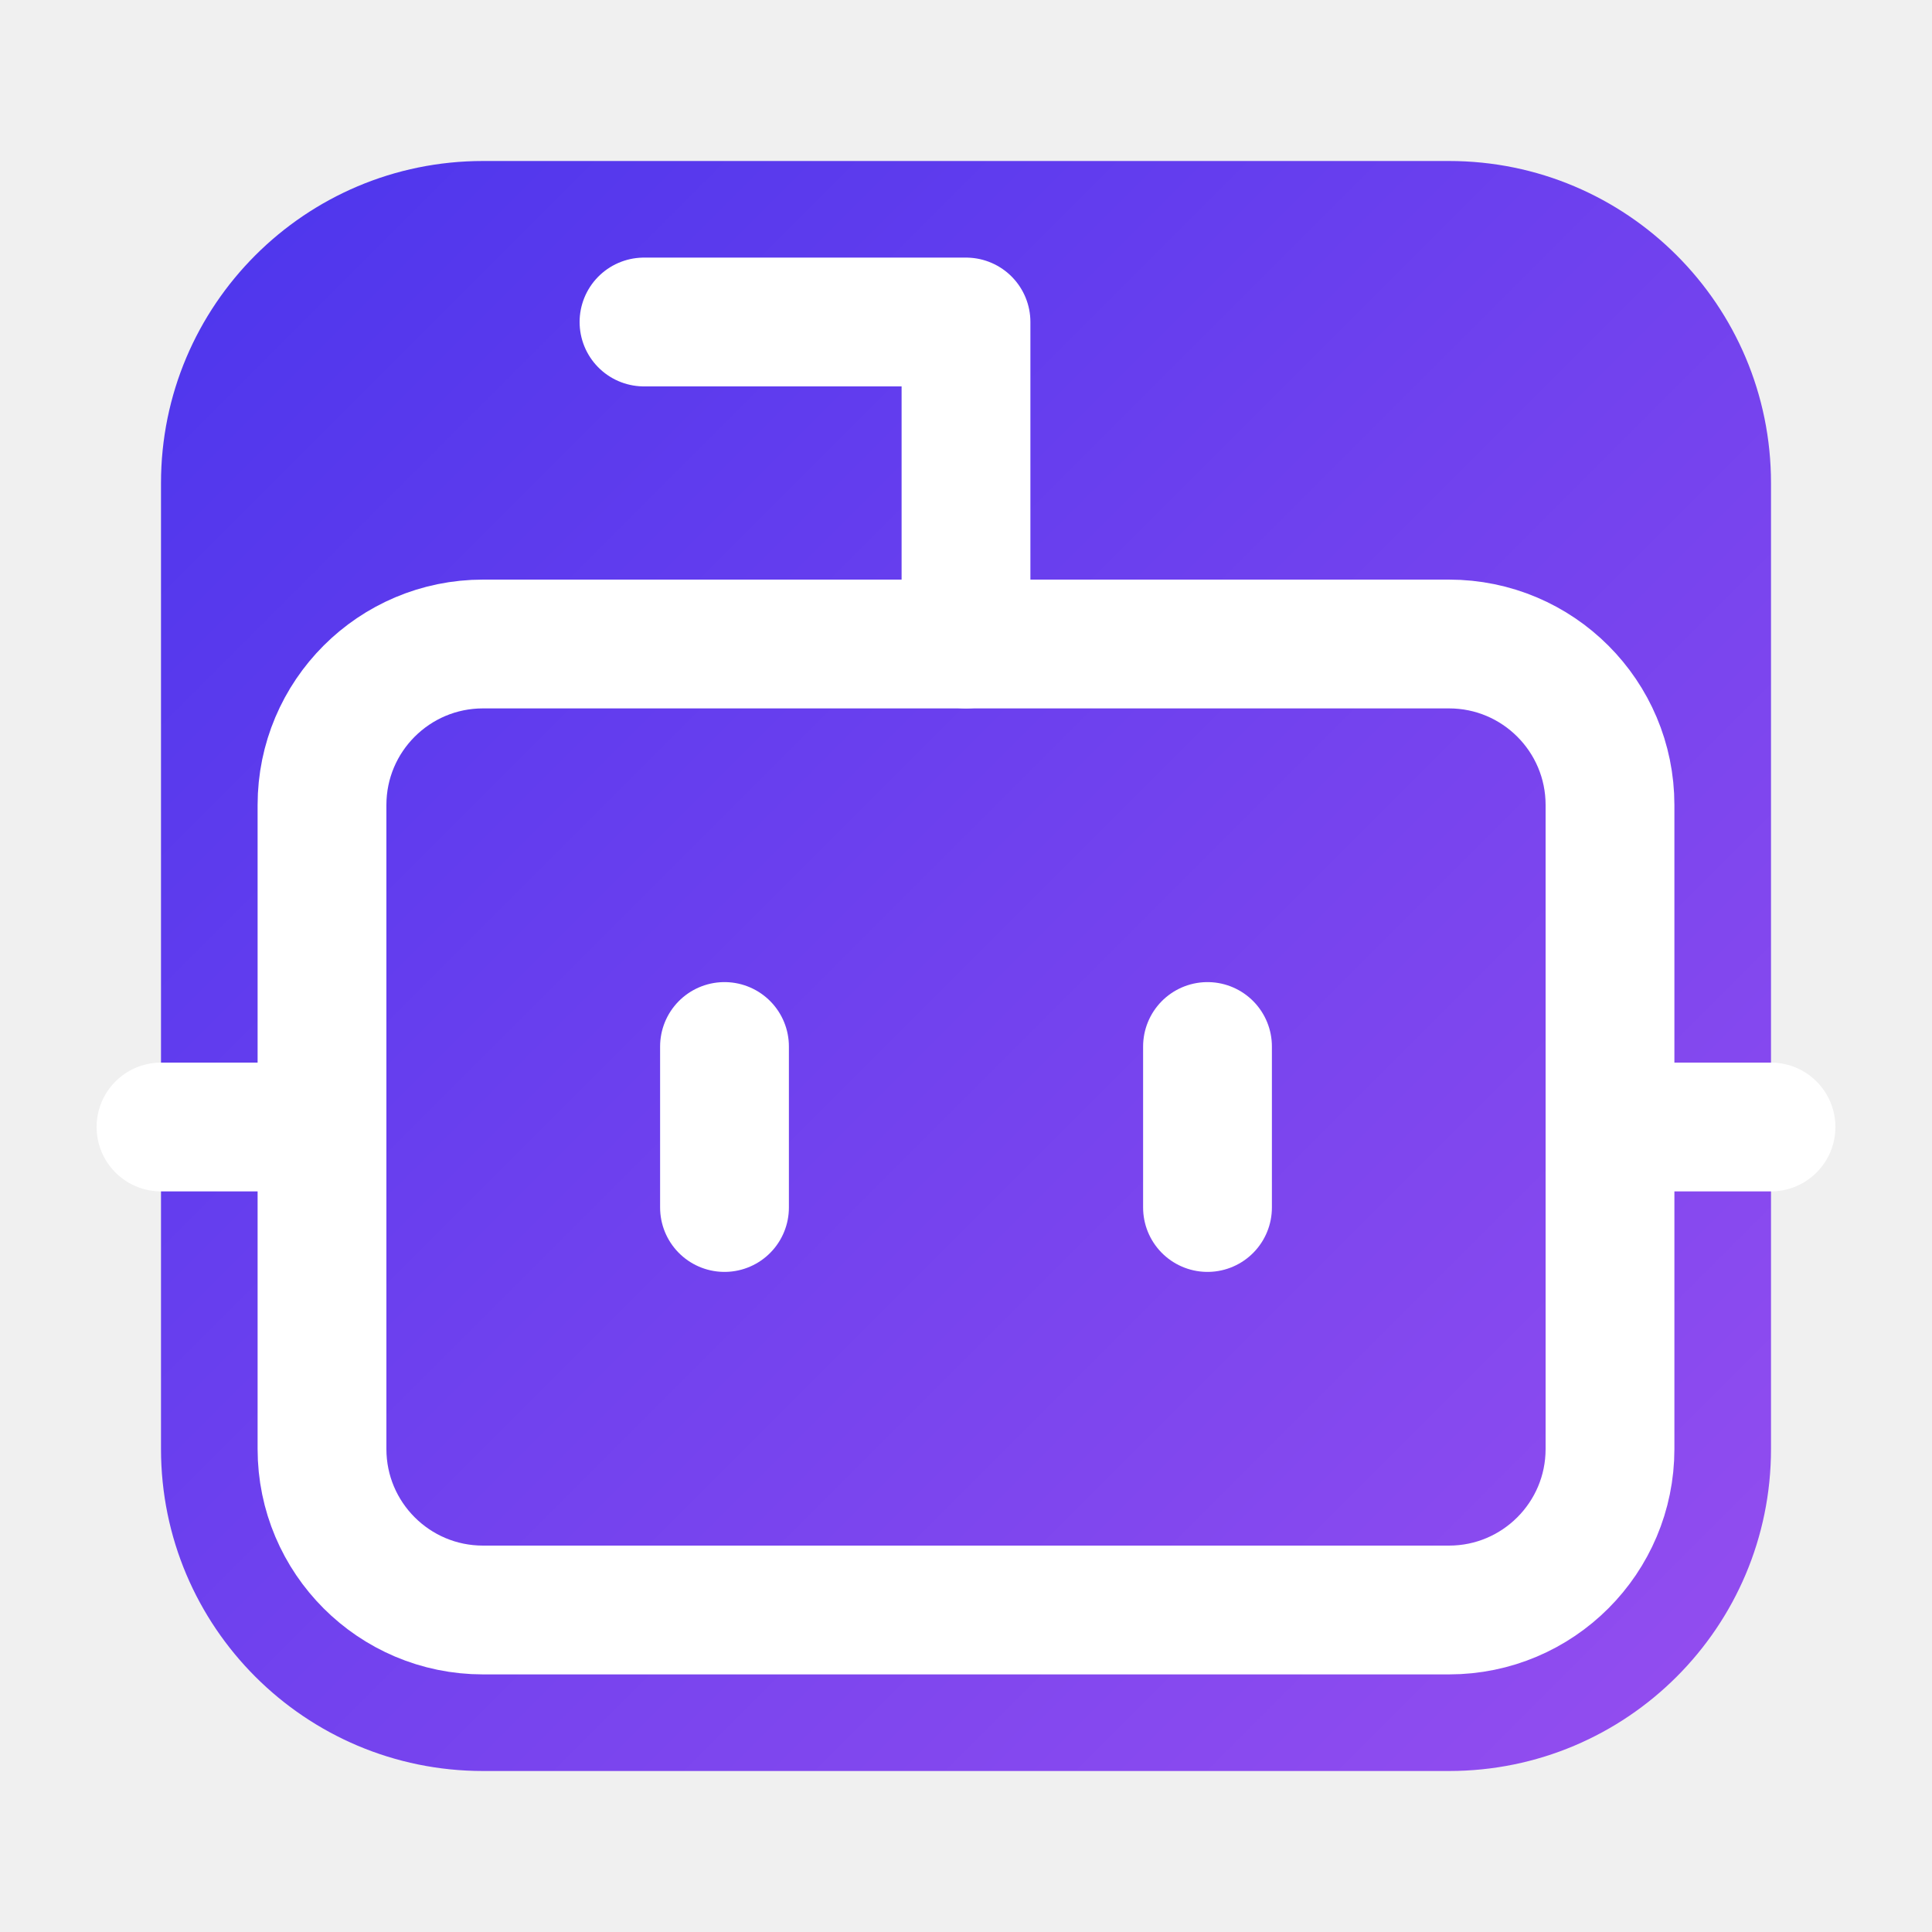
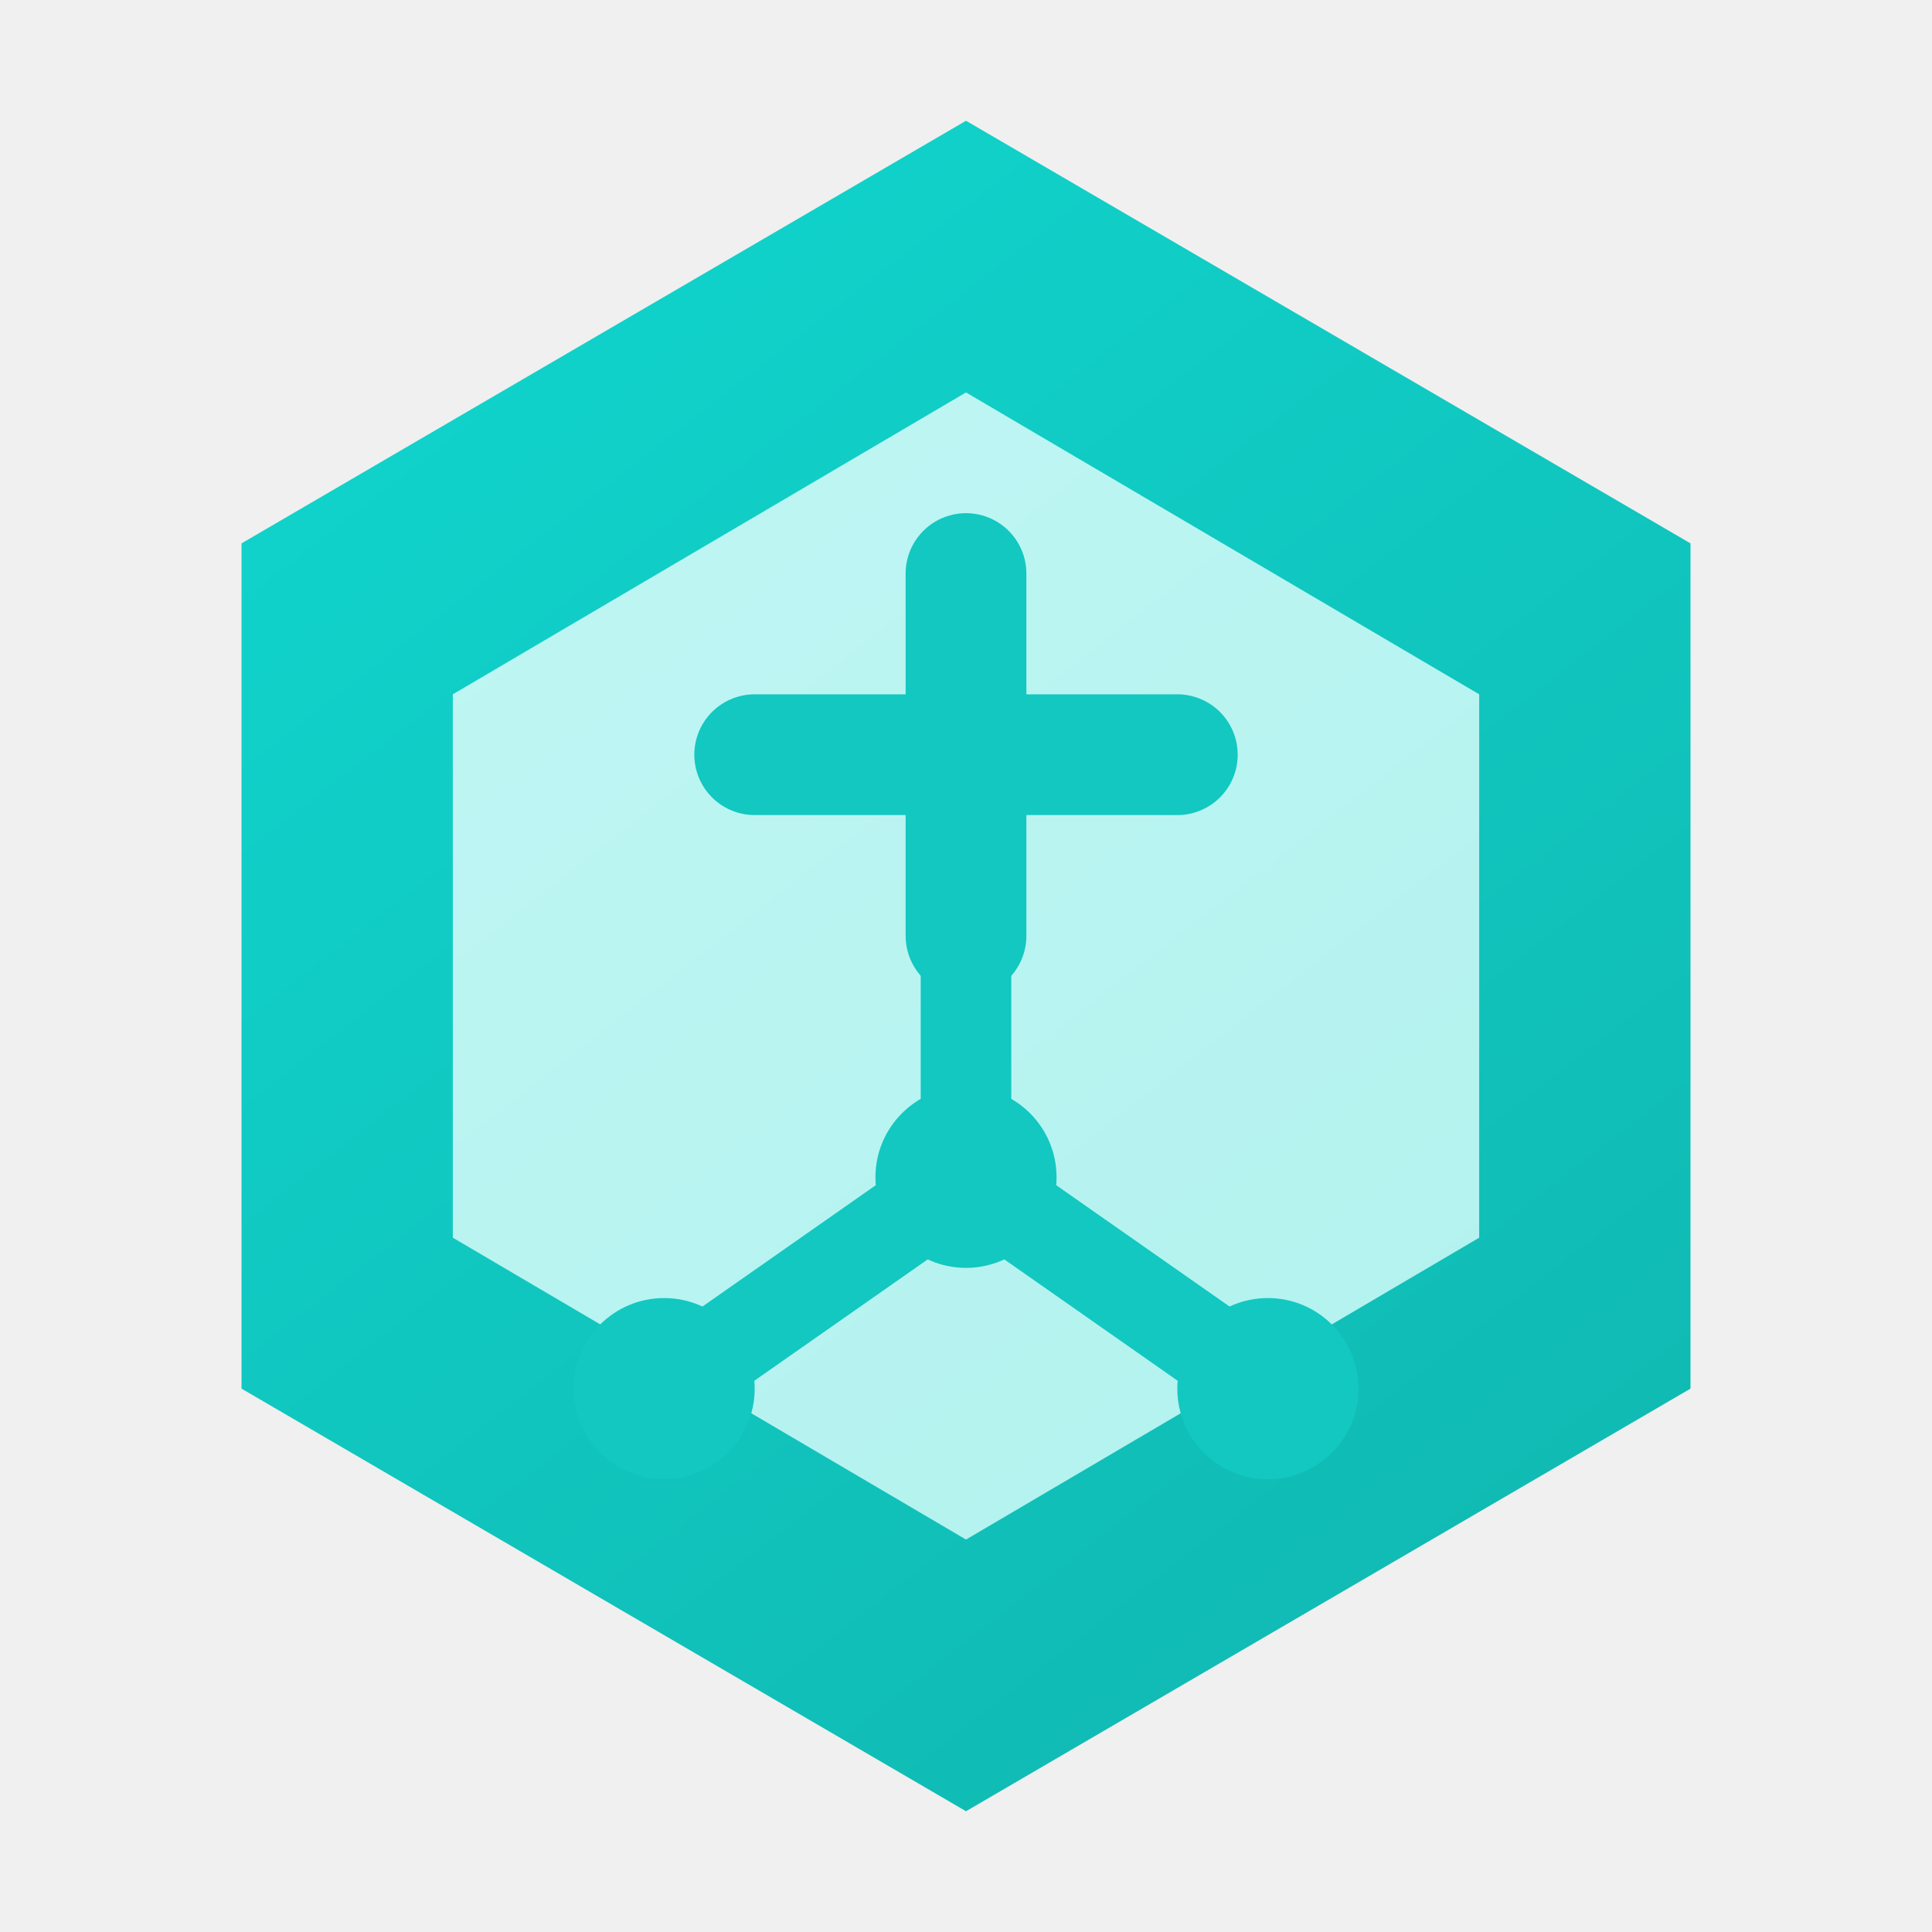
- <svg xmlns="http://www.w3.org/2000/svg" width="64" height="64" viewBox="0 0 24 24" aria-hidden="true">
+ <svg xmlns="http://www.w3.org/2000/svg" viewBox="0 0 128 128" fill="none">
  <defs>
-     <linearGradient id="grad" x1="0" y1="0" x2="1" y2="1">
-       <stop offset="0%" stop-color="hsl(247 84% 57%)" />
-       <stop offset="100%" stop-color="hsl(267 83% 62%)" />
+     <linearGradient id="nb_outer" x1="22" y1="10" x2="106" y2="118" gradientUnits="userSpaceOnUse">
+       <stop stop-color="#10D6CE" />
+       <stop offset="1" stop-color="#10B7B0" />
+     </linearGradient>
+     <linearGradient id="nb_inner" x1="36" y1="28" x2="92" y2="100" gradientUnits="userSpaceOnUse">
+       <stop stop-color="#BFF6F4" />
+       <stop offset="1" stop-color="#B2F2EE" />
    </linearGradient>
  </defs>
-   <rect x="2" y="2" width="20" height="20" rx="4" fill="url(#grad)" />
-   <g stroke="#fff" stroke-width="1.6" stroke-linecap="round" stroke-linejoin="round" fill="none">
-     <path d="M12 8V4H8" />
-     <rect x="4" y="8" width="16" height="12" rx="2" />
-     <path d="M2 14h2" />
-     <path d="M20 14h2" />
-     <path d="M15 13v2" />
-     <path d="M9 13v2" />
-   </g>
+   <path d="M64 8L112 36V92L64 120L16 92V36L64 8Z" fill="url(#nb_outer)" />
+   <path d="M64 26L98 46V82L64 102L30 82V46L64 26Z" fill="url(#nb_inner)" />
+   <path d="M64 38V62" stroke="#12C8C1" stroke-width="8" stroke-linecap="round" />
+   <path d="M50 50H78" stroke="#12C8C1" stroke-width="8" stroke-linecap="round" />
+   <path d="M64 62V78" stroke="#12C8C1" stroke-width="6" stroke-linecap="round" />
+   <path d="M64 78L44 92" stroke="#12C8C1" stroke-width="6" stroke-linecap="round" />
+   <path d="M64 78L84 92" stroke="#12C8C1" stroke-width="6" stroke-linecap="round" />
+   <circle cx="64" cy="78" r="6" fill="#12C8C1" />
+   <circle cx="44" cy="92" r="6" fill="#12C8C1" />
+   <circle cx="84" cy="92" r="6" fill="#12C8C1" />
</svg>
